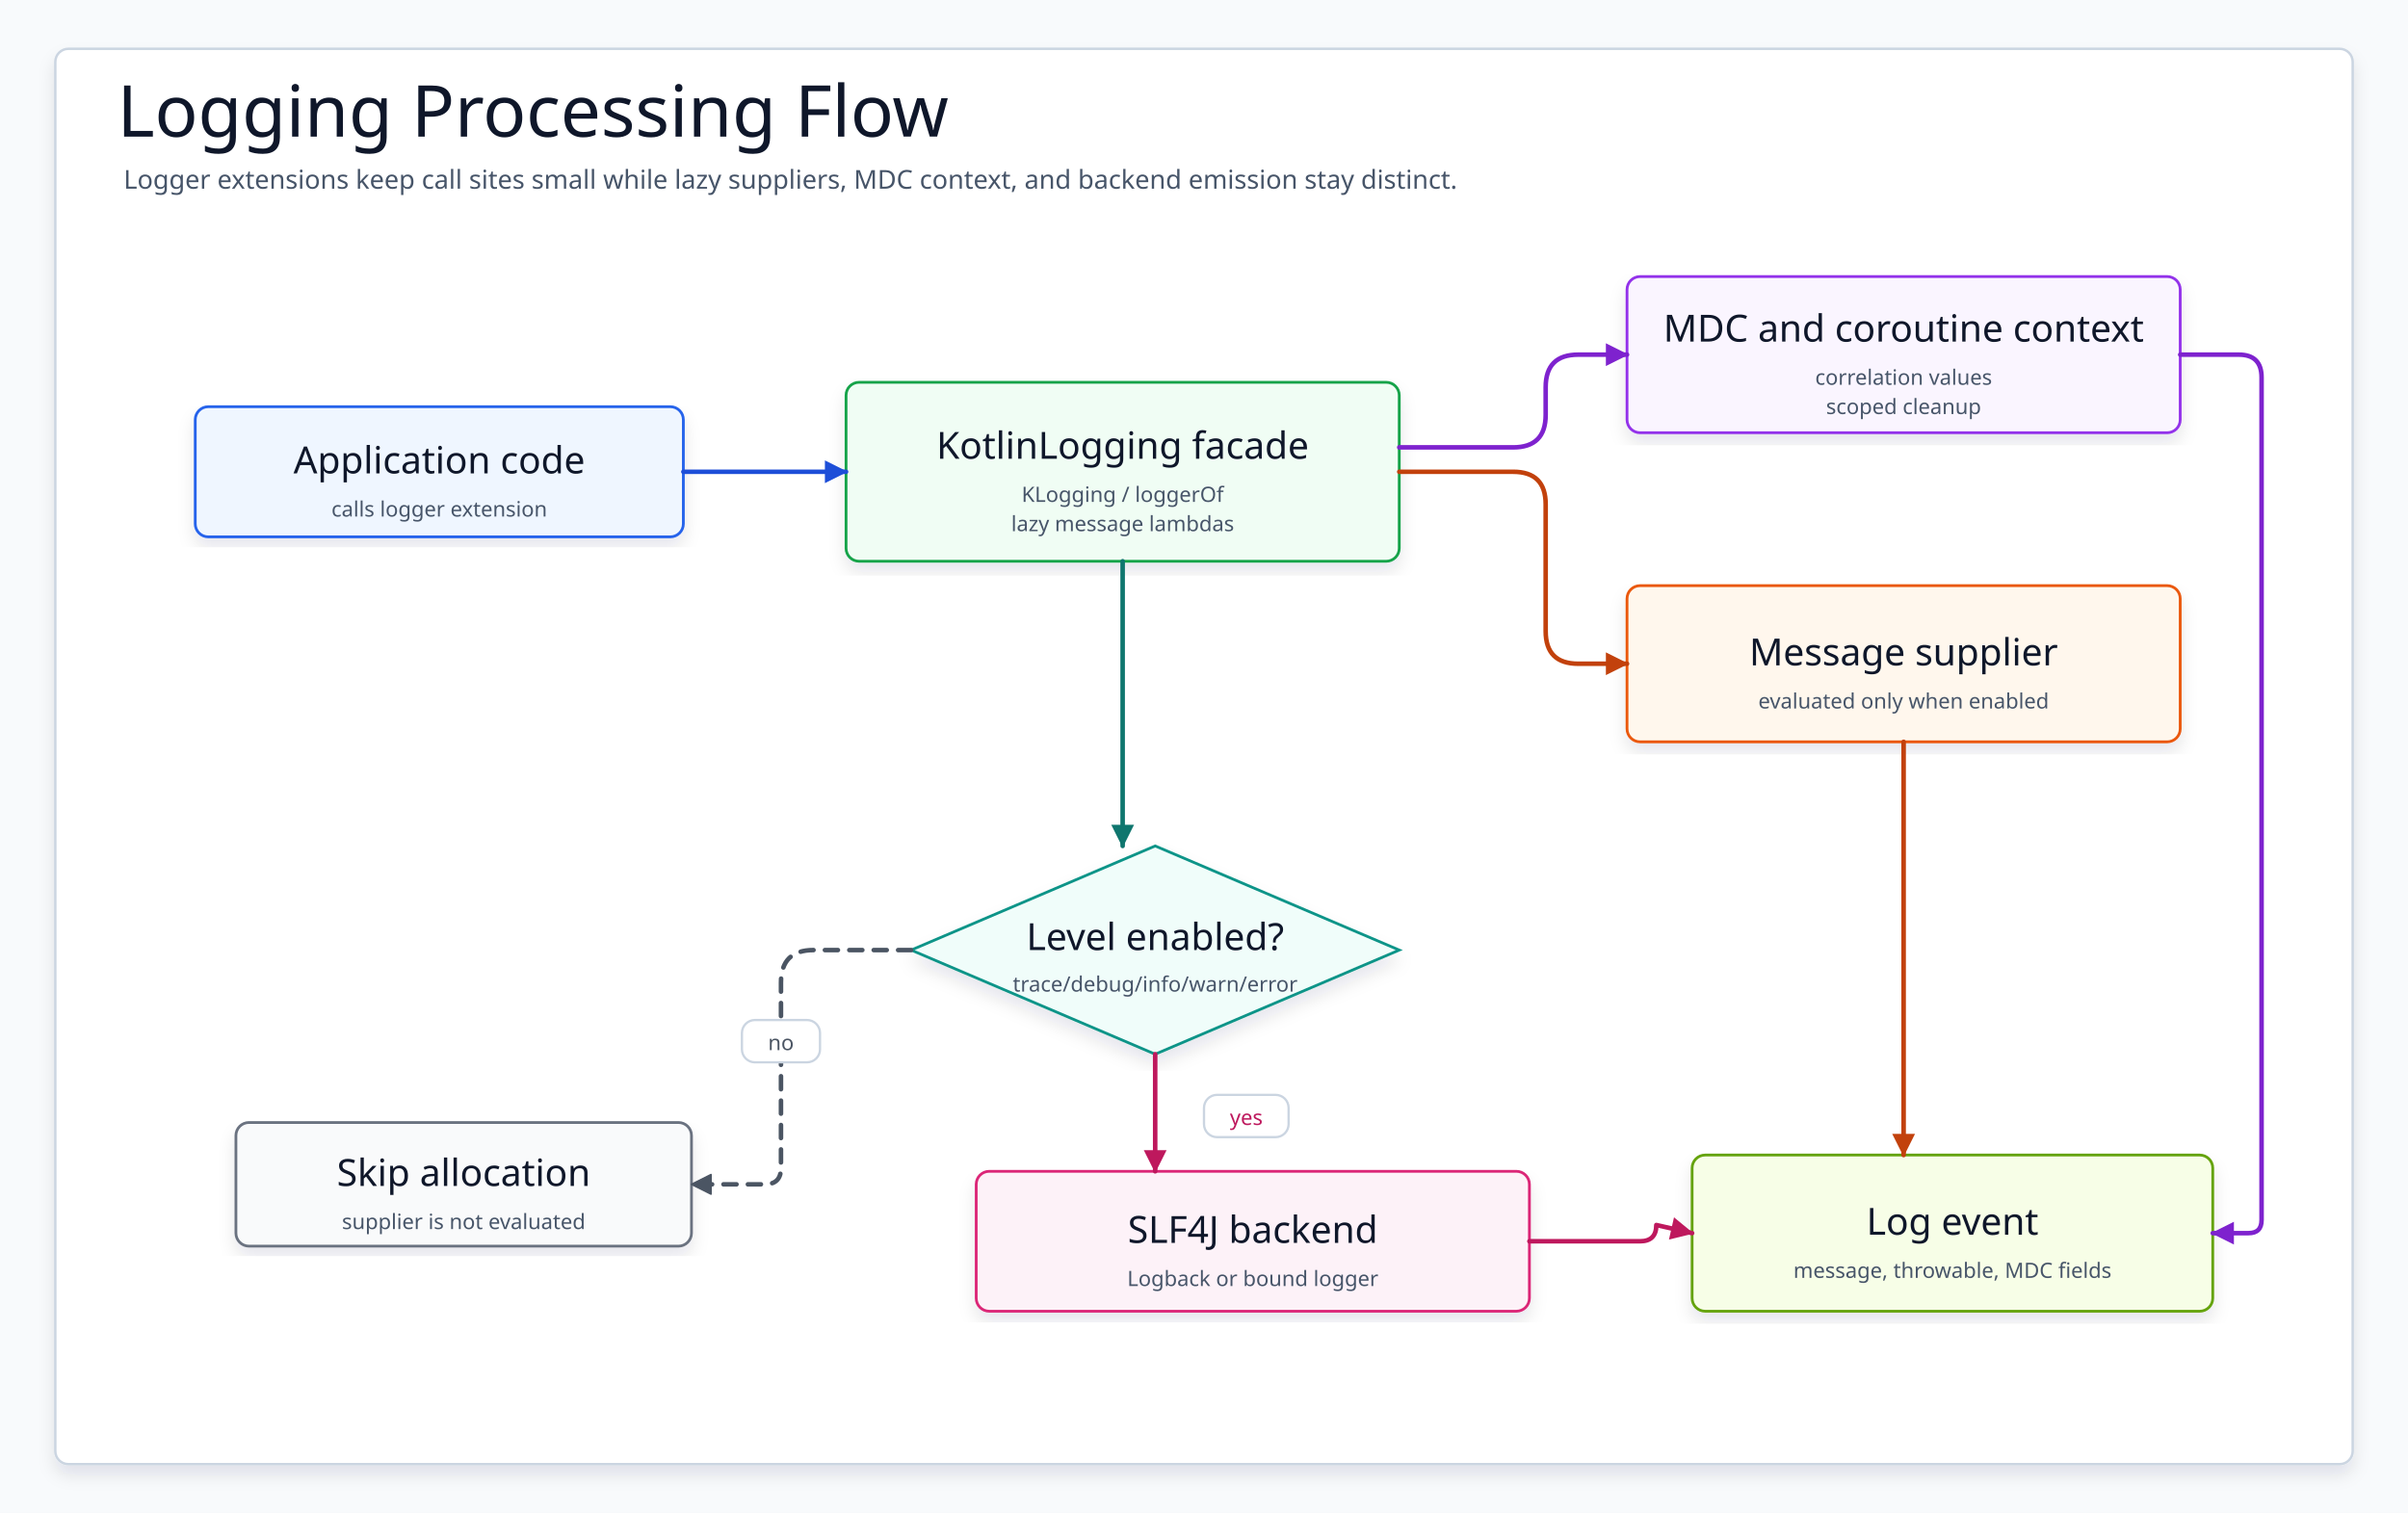
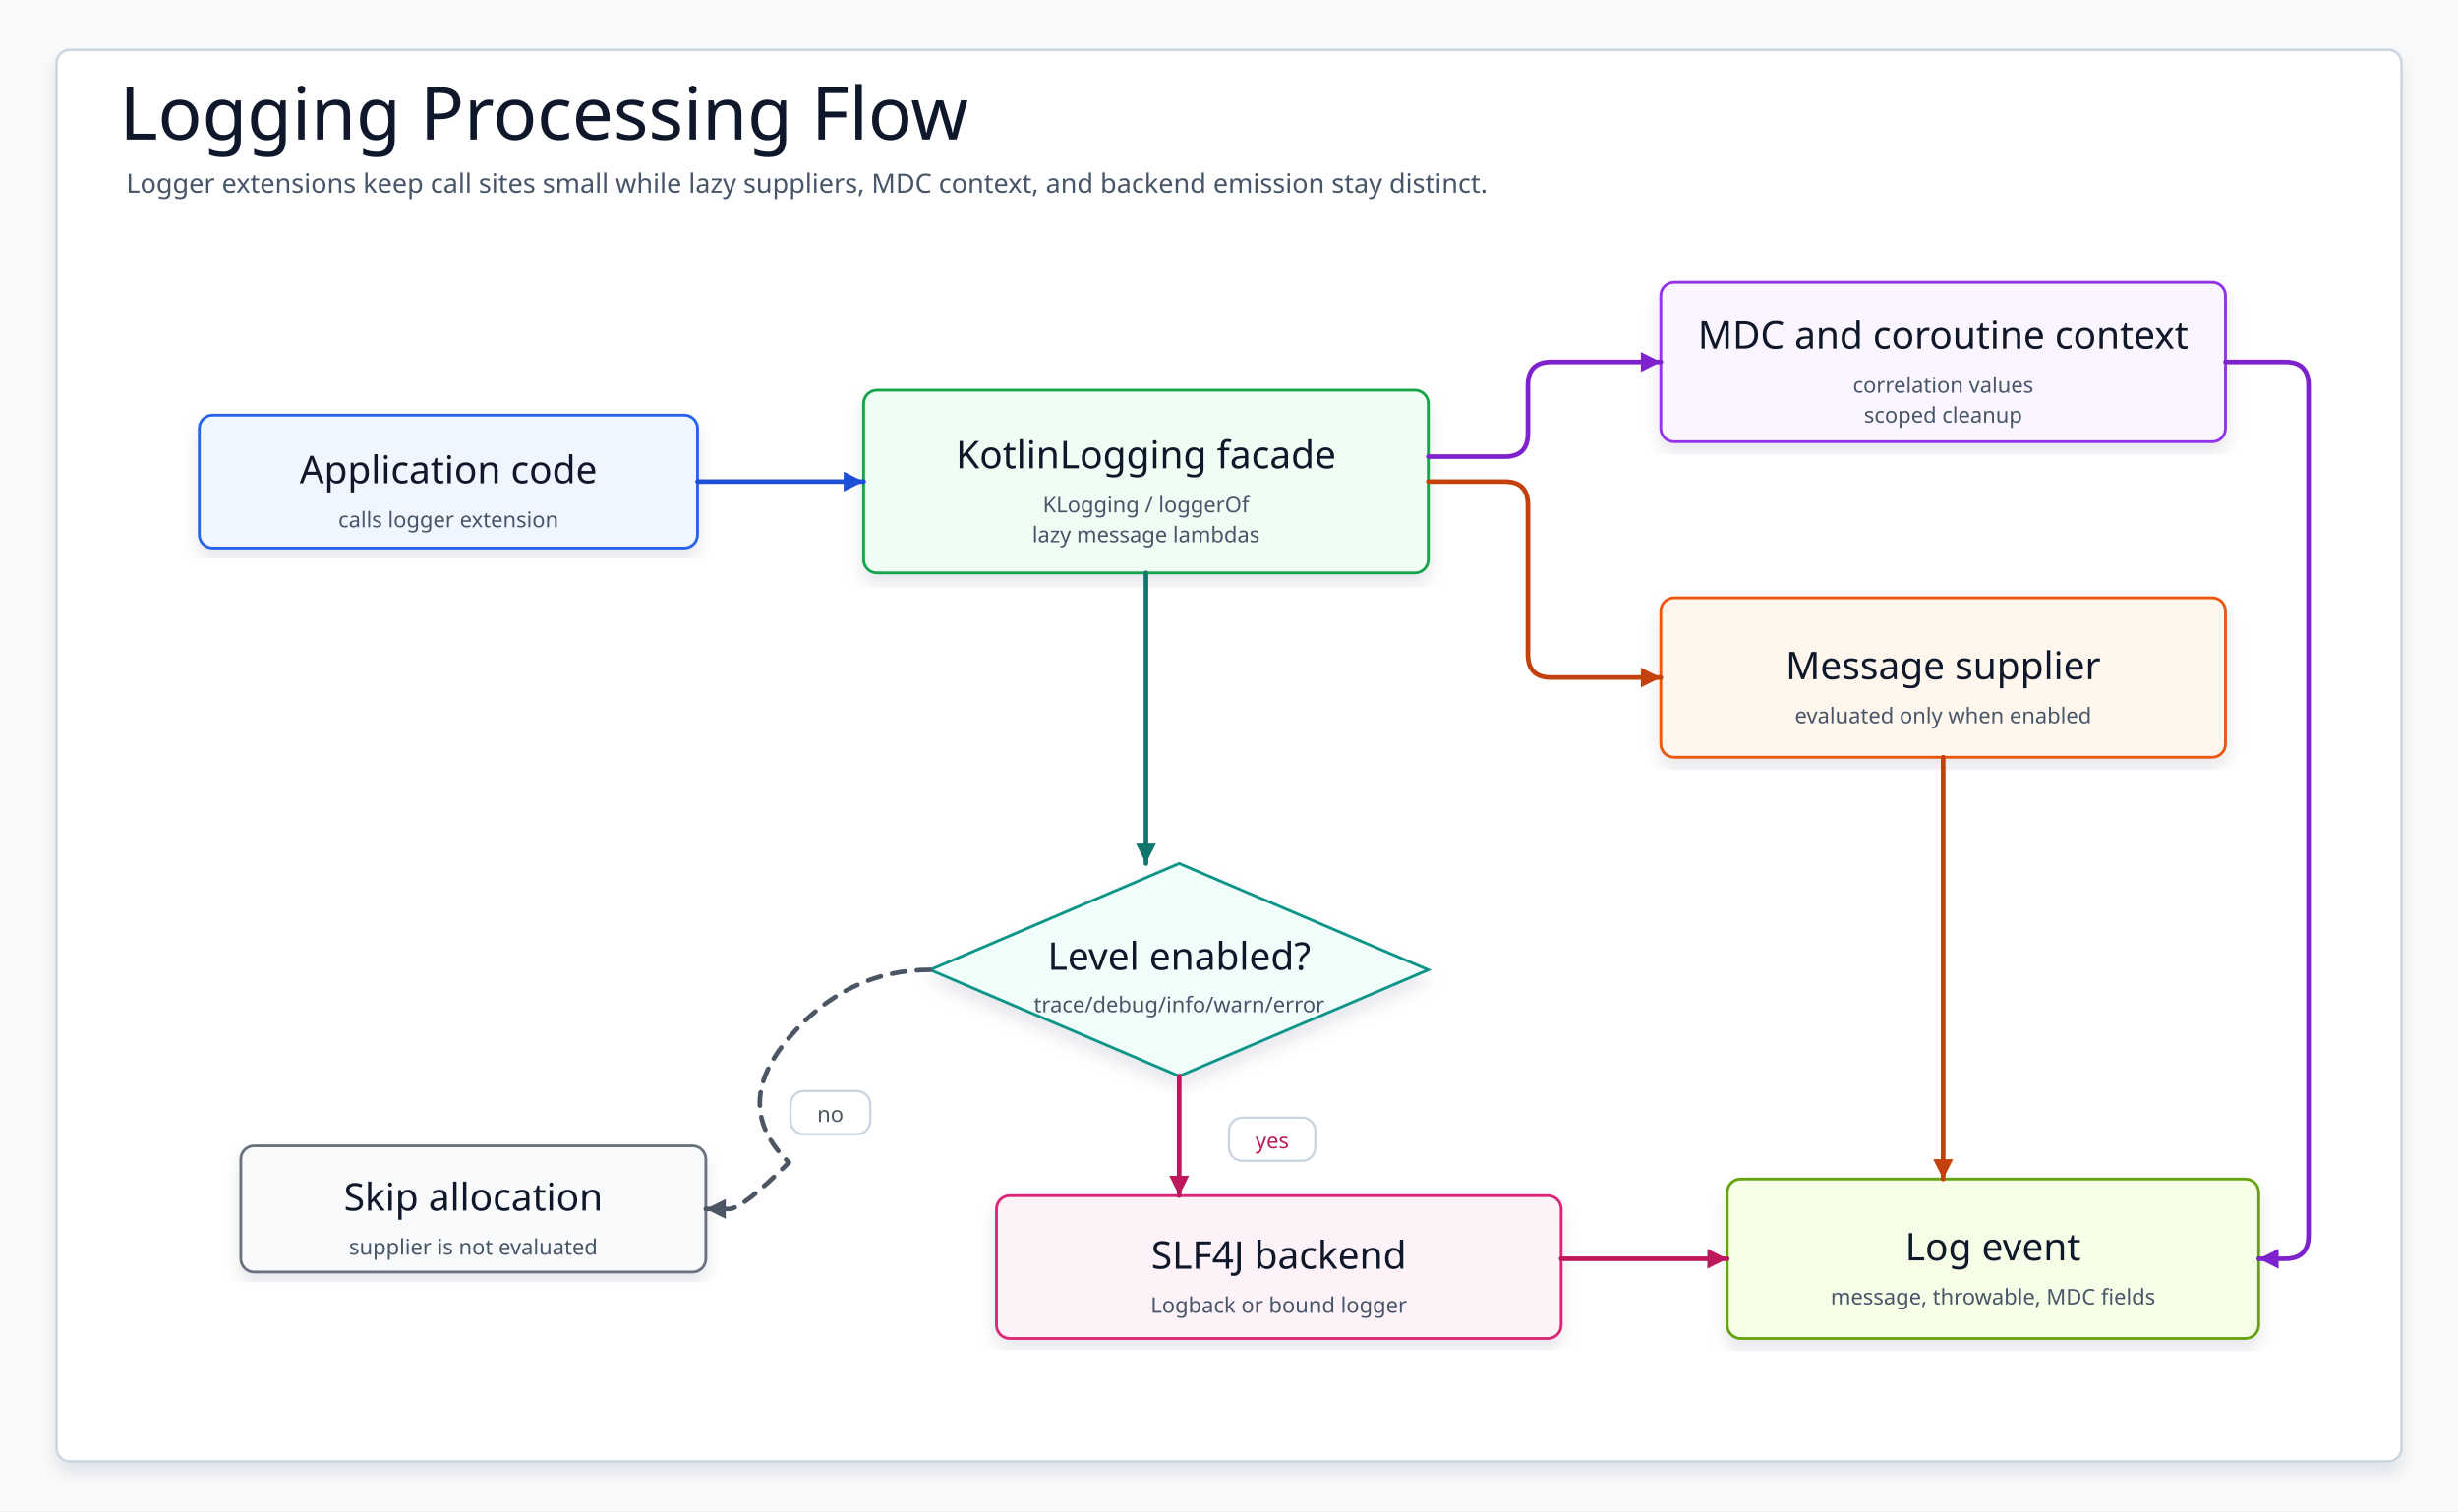
- <svg xmlns="http://www.w3.org/2000/svg" width="1480" height="930" viewBox="0 0 1480 930" role="img" aria-label="Logging Processing Flow" data-layout="decision-flow">
+ <svg xmlns="http://www.w3.org/2000/svg" data-intent="Explain logging processing as a caller-to-logger path where Kotlin delegates, lazy message suppliers, MDC/context helpers, and backend logging calls remain separate responsibilities." data-evidence="bluetape4k/logging/README.md; bluetape4k/logging/src/main/kotlin/io/bluetape4k/logging" data-source-read="bluetape4k/logging/README.md; bluetape4k/logging/src/main/kotlin/io/bluetape4k/logging" width="1480" height="910" viewBox="0 0 1480 910" role="img" aria-label="Logging Processing Flow" data-layout="decision-flow">
  <defs>
    <filter id="shadow" x="-8%" y="-8%" width="116%" height="116%">
      <feDropShadow dx="0" dy="6" stdDeviation="5" flood-color="#0F172A" flood-opacity="0.10" />
    </filter>
-     <marker id="seqArrow-blue" markerWidth="14" markerHeight="14" refX="13" refY="7" orient="auto" markerUnits="userSpaceOnUse">
-       <path d="M 0 0 L 14 7 L 0 14 Z" fill="#1D4ED8" stroke-dasharray="none" style="stroke-dasharray:none" />
+     <marker id="arrow-blue" markerWidth="14" markerHeight="14" refX="13" refY="7" orient="auto" markerUnits="userSpaceOnUse">
+       <path d="M 1 1 L 13 7 L 1 13 Z" fill="#1D4ED8" />
    </marker>
-     <marker id="seqArrow-green" markerWidth="14" markerHeight="14" refX="13" refY="7" orient="auto" markerUnits="userSpaceOnUse">
-       <path d="M 0 0 L 14 7 L 0 14 Z" fill="#15803D" stroke-dasharray="none" style="stroke-dasharray:none" />
+     <marker id="arrow-green" markerWidth="14" markerHeight="14" refX="13" refY="7" orient="auto" markerUnits="userSpaceOnUse">
+       <path d="M 1 1 L 13 7 L 1 13 Z" fill="#15803D" />
    </marker>
-     <marker id="seqArrow-teal" markerWidth="14" markerHeight="14" refX="13" refY="7" orient="auto" markerUnits="userSpaceOnUse">
-       <path d="M 0 0 L 14 7 L 0 14 Z" fill="#0F766E" stroke-dasharray="none" style="stroke-dasharray:none" />
+     <marker id="arrow-teal" markerWidth="14" markerHeight="14" refX="13" refY="7" orient="auto" markerUnits="userSpaceOnUse">
+       <path d="M 1 1 L 13 7 L 1 13 Z" fill="#0F766E" />
    </marker>
-     <marker id="seqArrow-amber" markerWidth="14" markerHeight="14" refX="13" refY="7" orient="auto" markerUnits="userSpaceOnUse">
-       <path d="M 0 0 L 14 7 L 0 14 Z" fill="#C2410C" stroke-dasharray="none" style="stroke-dasharray:none" />
+     <marker id="arrow-amber" markerWidth="14" markerHeight="14" refX="13" refY="7" orient="auto" markerUnits="userSpaceOnUse">
+       <path d="M 1 1 L 13 7 L 1 13 Z" fill="#C2410C" />
    </marker>
-     <marker id="seqArrow-pink" markerWidth="14" markerHeight="14" refX="13" refY="7" orient="auto" markerUnits="userSpaceOnUse">
-       <path d="M 0 0 L 14 7 L 0 14 Z" fill="#BE185D" stroke-dasharray="none" style="stroke-dasharray:none" />
+     <marker id="arrow-pink" markerWidth="14" markerHeight="14" refX="13" refY="7" orient="auto" markerUnits="userSpaceOnUse">
+       <path d="M 1 1 L 13 7 L 1 13 Z" fill="#BE185D" />
    </marker>
-     <marker id="seqArrow-purple" markerWidth="14" markerHeight="14" refX="13" refY="7" orient="auto" markerUnits="userSpaceOnUse">
-       <path d="M 0 0 L 14 7 L 0 14 Z" fill="#7E22CE" stroke-dasharray="none" style="stroke-dasharray:none" />
+     <marker id="arrow-purple" markerWidth="14" markerHeight="14" refX="13" refY="7" orient="auto" markerUnits="userSpaceOnUse">
+       <path d="M 1 1 L 13 7 L 1 13 Z" fill="#7E22CE" />
    </marker>
-     <marker id="seqArrow-gray" markerWidth="14" markerHeight="14" refX="13" refY="7" orient="auto" markerUnits="userSpaceOnUse">
-       <path d="M 0 0 L 14 7 L 0 14 Z" fill="#4B5563" stroke-dasharray="none" style="stroke-dasharray:none" />
+     <marker id="arrow-olive" markerWidth="14" markerHeight="14" refX="13" refY="7" orient="auto" markerUnits="userSpaceOnUse">
+       <path d="M 1 1 L 13 7 L 1 13 Z" fill="#4D7C0F" />
+     </marker>
+     <marker id="arrow-gray" markerWidth="14" markerHeight="14" refX="13" refY="7" orient="auto" markerUnits="userSpaceOnUse">
+       <path d="M 1 1 L 13 7 L 1 13 Z" fill="#4B5563" />
    </marker>
    <style>
    svg{font-family:"Architects Daughter","Comic Mono","Comic Sans MS",ui-sans-serif,system-ui,sans-serif}
    .canvas{fill:#F8FAFC}.frame{fill:#FFFFFF;stroke:#CBD5E1;stroke-width:1.5;filter:url(#shadow)}
    .title{font-family:"Architects Daughter";font-size:44px;fill:#0F172A}.subtitle{font-family:"Comic Mono";font-size:16px;fill:#475569}
-     .panel{fill:#FFFFFF;stroke:#CBD5E1;stroke-width:1.5}.panelTitle{font-family:"Architects Daughter"; font-size:24px; fill:#0F172A;}
+     .panel{fill:#FFFFFF;stroke:#CBD5E1;stroke-width:1.5}.panelTitle{font-family:"Architects Daughter";font-size:24px;fill:#0F172A}
    .card{filter:url(#shadow);stroke-width:1.7}.cardTitle{font-family:"Architects Daughter";font-size:23px;fill:#0F172A}.detail{font-family:"Comic Mono";font-size:13px;fill:#475569}
    .labelPill{fill:#FFFFFF;stroke:#CBD5E1;stroke-width:1.4}
    .route{fill:none;stroke-width:2.8;stroke-linecap:round;stroke-linejoin:round}
    .seq,.seqReturn{fill:none;stroke-width:2.8;stroke-linecap:round;stroke-linejoin:round}.seqReturn{stroke-dasharray:8 7}
    .dashed{stroke-dasharray:8 7}.lifeline{fill:none;stroke-width:2.4;stroke-linecap:round;stroke-linejoin:round}
  </style>
  </defs>
-   <rect class="canvas" width="1480" height="930" />
-   <rect class="frame" x="34" y="30" width="1412" height="870" rx="8" />
+   <rect class="canvas" width="1480" height="910" />
+   <rect class="frame" x="34" y="30" width="1412" height="850" rx="8" />
  <text class="title" x="72" y="84">Logging Processing Flow</text>
  <text class="subtitle" x="76" y="116">Logger extensions keep call sites small while lazy suppliers, MDC context, and backend emission stay distinct.</text>
  <g id="caller">
    <rect class="card" x="120" y="250" width="300" height="80" rx="8" fill="#EFF6FF" stroke="#2563EB" />
    <text class="cardTitle" x="270" y="283" text-anchor="middle" dominant-baseline="middle">Application code</text>
    <text class="detail" x="270" y="313" text-anchor="middle" dominant-baseline="middle">calls logger extension</text>
  </g>
  <g id="delegate">
    <rect class="card" x="520" y="235" width="340" height="110" rx="8" fill="#F0FDF4" stroke="#16A34A" />
    <text class="cardTitle" x="690" y="274" text-anchor="middle" dominant-baseline="middle">KotlinLogging facade</text>
    <text class="detail" x="690" y="304" text-anchor="middle" dominant-baseline="middle">KLogging / loggerOf</text>
    <text class="detail" x="690" y="322" text-anchor="middle" dominant-baseline="middle">lazy message lambdas</text>
  </g>
  <g id="context">
    <rect class="card" x="1000" y="170" width="340" height="96" rx="8" fill="#FAF5FF" stroke="#9333EA" />
    <text class="cardTitle" x="1170" y="202" text-anchor="middle" dominant-baseline="middle">MDC and coroutine context</text>
    <text class="detail" x="1170" y="232" text-anchor="middle" dominant-baseline="middle">correlation values</text>
    <text class="detail" x="1170" y="250" text-anchor="middle" dominant-baseline="middle">scoped cleanup</text>
  </g>
  <g id="supplier">
    <rect class="card" x="1000" y="360" width="340" height="96" rx="8" fill="#FFF7ED" stroke="#EA580C" />
    <text class="cardTitle" x="1170" y="401" text-anchor="middle" dominant-baseline="middle">Message supplier</text>
    <text class="detail" x="1170" y="431" text-anchor="middle" dominant-baseline="middle">evaluated only when enabled</text>
  </g>
  <g id="enabled">
    <polygon class="card card-shape" points="710,520 860,584 710,648 560,584" fill="#F0FDFA" stroke="#0D9488" />
    <text class="cardTitle" x="710" y="576" text-anchor="middle" dominant-baseline="middle">Level enabled?</text>
    <text class="detail" x="710" y="605" text-anchor="middle" dominant-baseline="middle">trace/debug/info/warn/error</text>
  </g>
  <g id="skip">
    <rect class="card" x="145" y="690" width="280" height="76" rx="8" fill="#F9FAFB" stroke="#6B7280" />
    <text class="cardTitle" x="285" y="721" text-anchor="middle" dominant-baseline="middle">Skip allocation</text>
    <text class="detail" x="285" y="751" text-anchor="middle" dominant-baseline="middle">supplier is not evaluated</text>
  </g>
  <g id="backend">
    <rect class="card" x="600" y="720" width="340" height="86" rx="8" fill="#FDF2F8" stroke="#DB2777" />
    <text class="cardTitle" x="770" y="756" text-anchor="middle" dominant-baseline="middle">SLF4J backend</text>
    <text class="detail" x="770" y="786" text-anchor="middle" dominant-baseline="middle">Logback or bound logger</text>
  </g>
  <g id="event">
    <rect class="card" x="1040" y="710" width="320" height="96" rx="8" fill="#F7FEE7" stroke="#65A30D" />
    <text class="cardTitle" x="1200" y="751" text-anchor="middle" dominant-baseline="middle">Log event</text>
    <text class="detail" x="1200" y="781" text-anchor="middle" dominant-baseline="middle">message, throwable, MDC fields</text>
  </g>
-   <path class="route" data-from="caller" data-to="delegate" d="M420 290 L520 290" stroke="#1D4ED8" marker-end="url(#seqArrow-blue)" />
-   <path class="route" data-from="delegate" data-to="context" d="M860 275 H930 Q950 275 950 255 V238 Q950 218 970 218 H1000" stroke="#7E22CE" marker-end="url(#seqArrow-purple)" />
-   <path class="route" data-from="delegate" data-to="supplier" d="M860 290 H930 Q950 290 950 310 V388 Q950 408 970 408 H1000" stroke="#C2410C" marker-end="url(#seqArrow-amber)" />
-   <path class="route" data-from="delegate" data-to="enabled" d="M690 345 L690 520" stroke="#0F766E" marker-end="url(#seqArrow-teal)" />
-   <path class="route dashed" data-from="enabled" data-to="skip" d="M 560 584 L 500 584 Q 480 584 480 604 L 480 718 Q 480 728 470 728 L 425 728" stroke="#4B5563" />
-   <polygon points="437,722 425,728 437,734" fill="#4B5563" stroke="#4B5563" stroke-width="1" stroke-linejoin="round" stroke-dasharray="none" style="stroke-dasharray:none!important" data-direct-solid-head="true" />
+   <path class="route" data-from="caller" data-to="delegate" d="M420 290 L520 290" stroke="#1D4ED8" marker-end="url(#arrow-blue)" />
+   <path class="route" data-from="delegate" data-to="context" d="M860 275 L906 275 Q920 275 920 261 L920 232 Q920 218 934 218 L1000 218" stroke="#7E22CE" marker-end="url(#arrow-purple)" />
+   <path class="route" data-from="delegate" data-to="supplier" d="M860 290 L906 290 Q920 290 920 304 L920 394 Q920 408 934 408 L1000 408" stroke="#C2410C" marker-end="url(#arrow-amber)" />
+   <path class="route" data-from="delegate" data-to="enabled" d="M690 345 L690 520" stroke="#0F766E" marker-end="url(#arrow-teal)" />
+   <path class="route dashed" data-from="enabled" data-to="skip" d="M560 584 Q510 584 475 625 Q440 666 475 700 Q447 728 439 728 L425 728" stroke="#4B5563" marker-end="url(#arrow-gray)" />
  <g>
-     <rect class="labelPill" x="456" y="627" width="48" height="26" rx="8" />
-     <text class="detail" x="480" y="641" text-anchor="middle" dominant-baseline="middle" style="fill:#4B5563">no</text>
+     <rect class="labelPill" x="476" y="657" width="48" height="26" rx="8" />
+     <text class="detail" x="500" y="671" text-anchor="middle" dominant-baseline="middle" style="fill:#4B5563">no</text>
  </g>
-   <path class="route" data-from="enabled" data-to="backend" d="M710 648 L710 720" stroke="#BE185D" marker-end="url(#seqArrow-pink)" />
+   <path class="route" data-from="enabled" data-to="backend" d="M710 648 L710 720" stroke="#BE185D" marker-end="url(#arrow-pink)" />
  <g>
    <rect class="labelPill" x="740" y="673" width="52" height="26" rx="8" />
    <text class="detail" x="766" y="687" text-anchor="middle" dominant-baseline="middle" style="fill:#BE185D">yes</text>
  </g>
-   <path class="route" data-from="context" data-to="event" d="M 1340 218 L 1376 218 Q 1390 218 1390 232 L 1390 750 Q 1390 758 1382 758 L 1360 758" stroke="#7E22CE" marker-end="url(#seqArrow-purple)" stroke-linecap="round" stroke-linejoin="round" />
-   <path class="route" data-from="supplier" data-to="event" d="M1170 456 L1170 710" stroke="#C2410C" marker-end="url(#seqArrow-amber)" />
-   <path class="route" data-from="backend" data-to="event" d="M 940 763 L 1008 763 Q 1018 763 1018 753 L 1040 758" stroke="#BE185D" marker-end="url(#seqArrow-pink)" />
+   <path class="route" data-from="context" data-to="event" d="M1340 218 L1376 218 Q1390 218 1390 232 L1390 744 Q1390 758 1376 758 L1360 758" stroke="#7E22CE" marker-end="url(#arrow-purple)" />
+   <path class="route" data-from="supplier" data-to="event" d="M1170 456 L1170 710" stroke="#C2410C" marker-end="url(#arrow-amber)" />
+   <path class="route" data-from="backend" data-to="event" d="M940 758 L1040 758" stroke="#BE185D" marker-end="url(#arrow-pink)" />
</svg>
